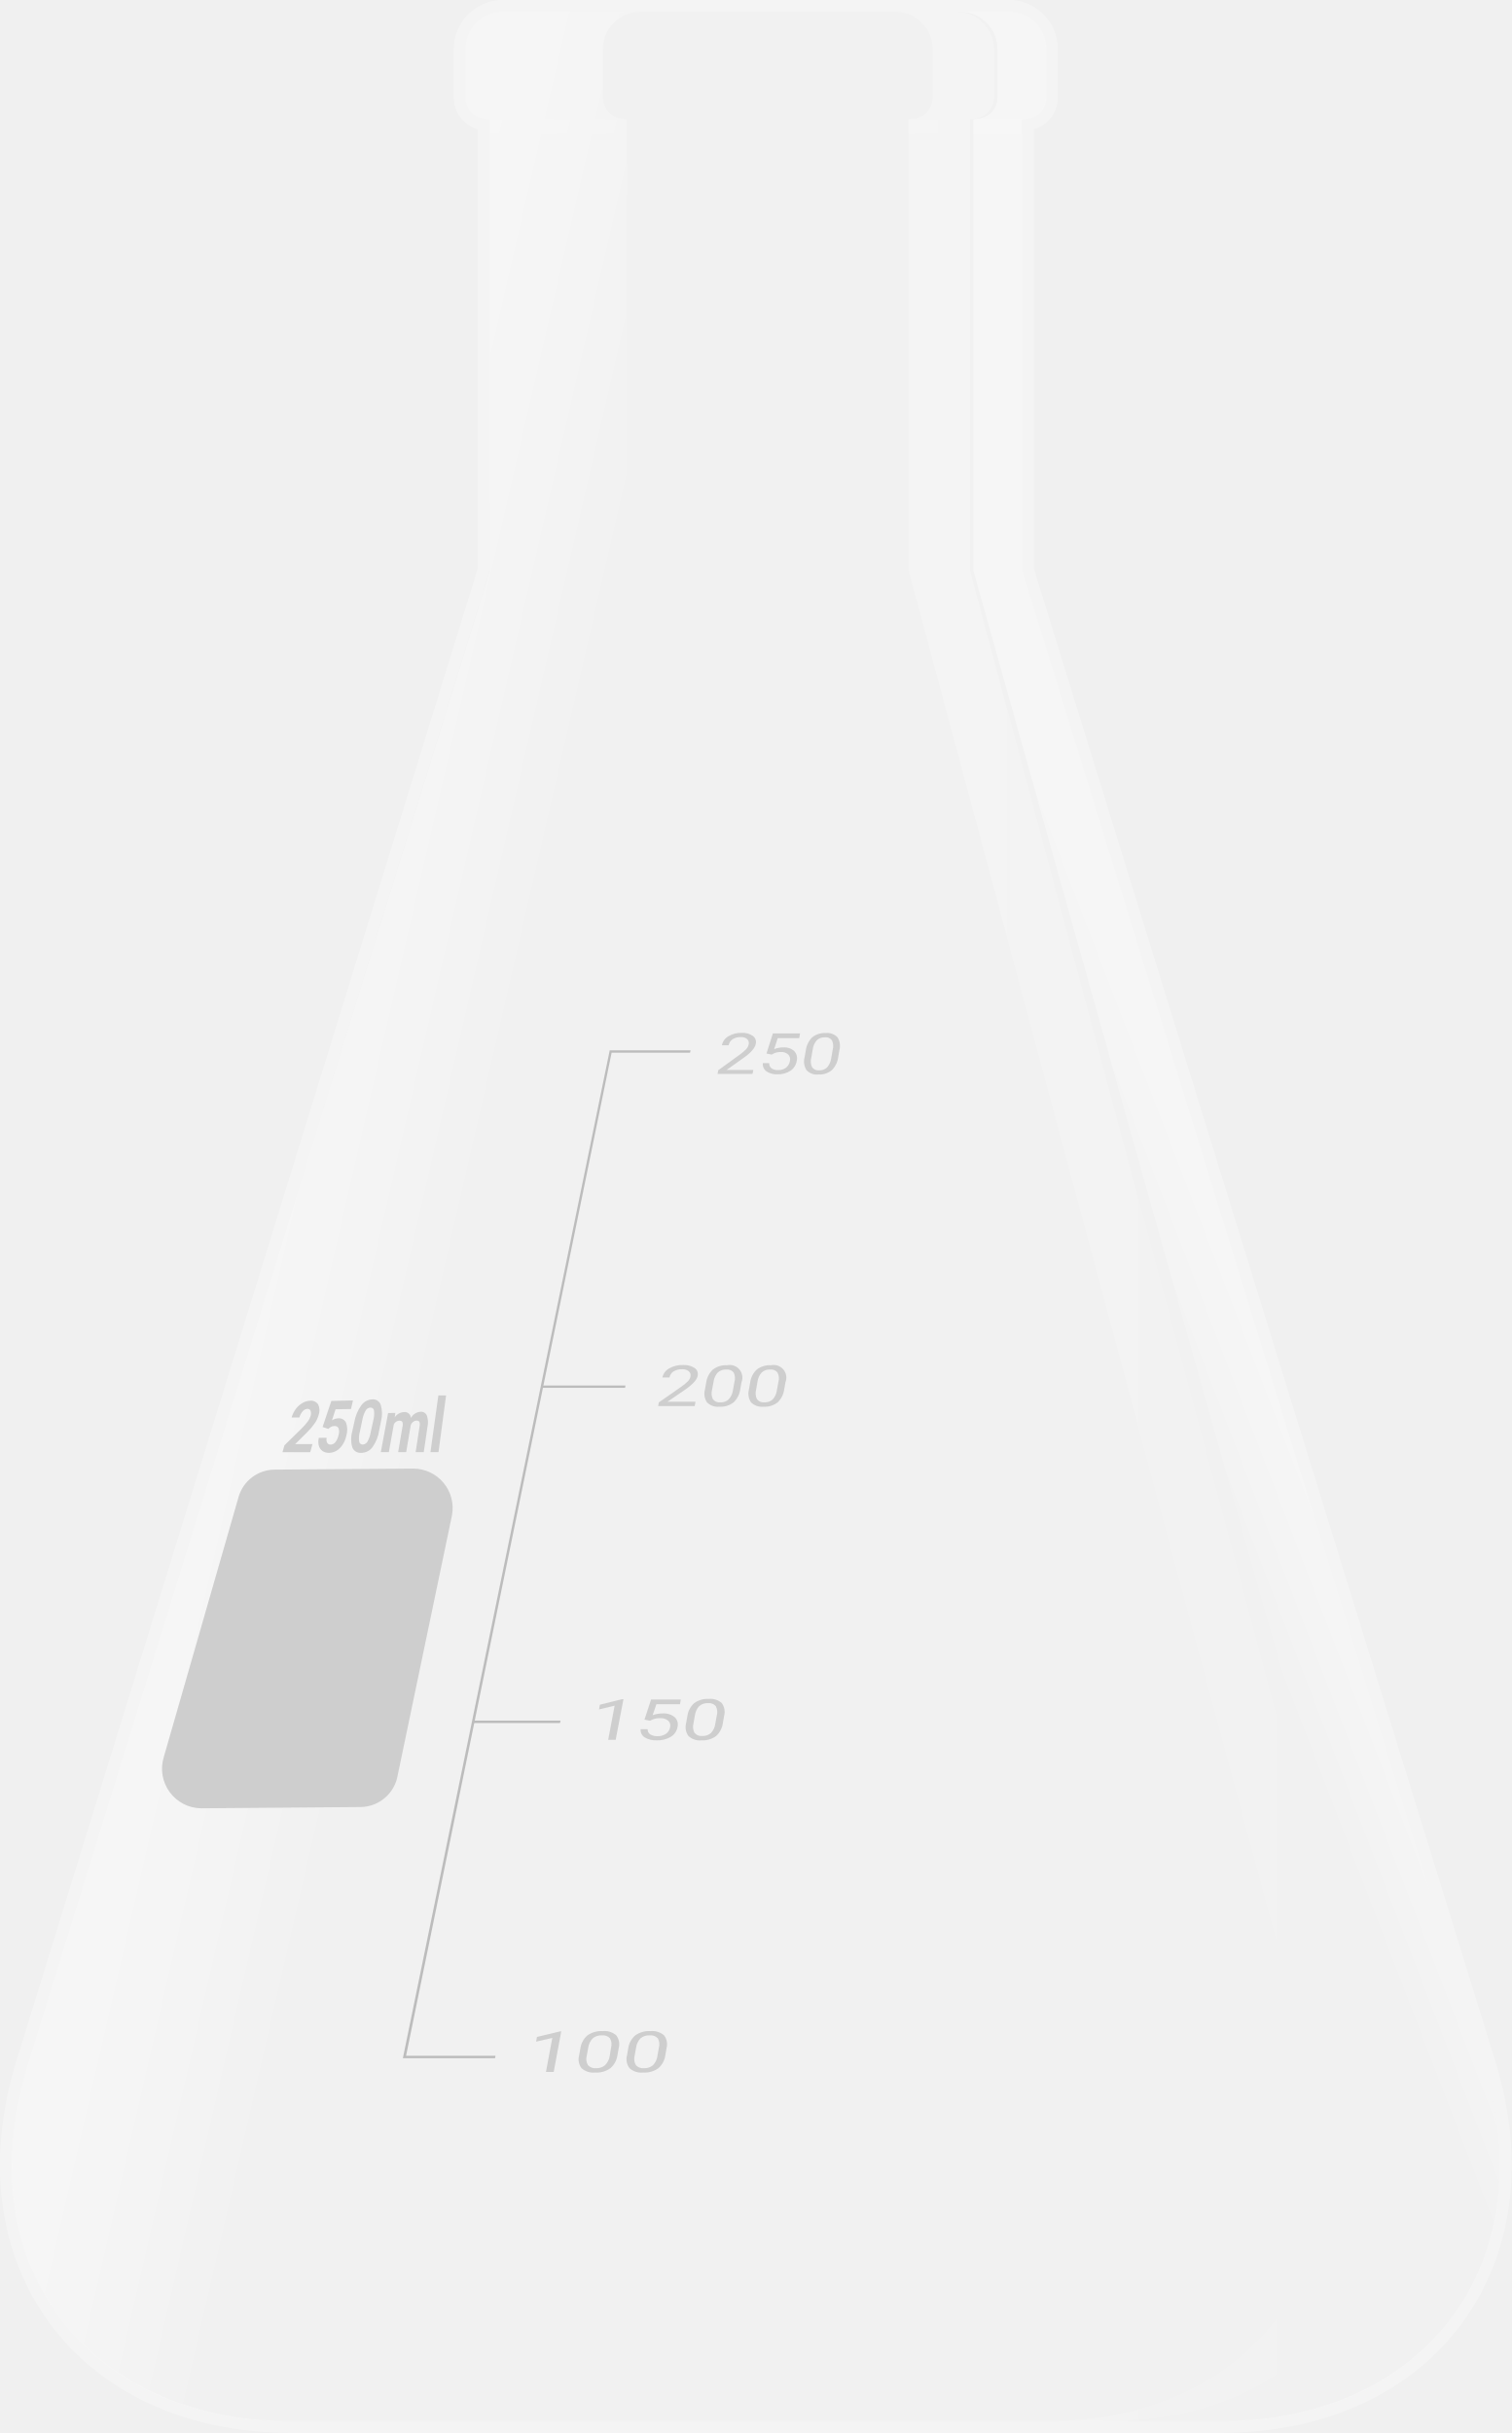
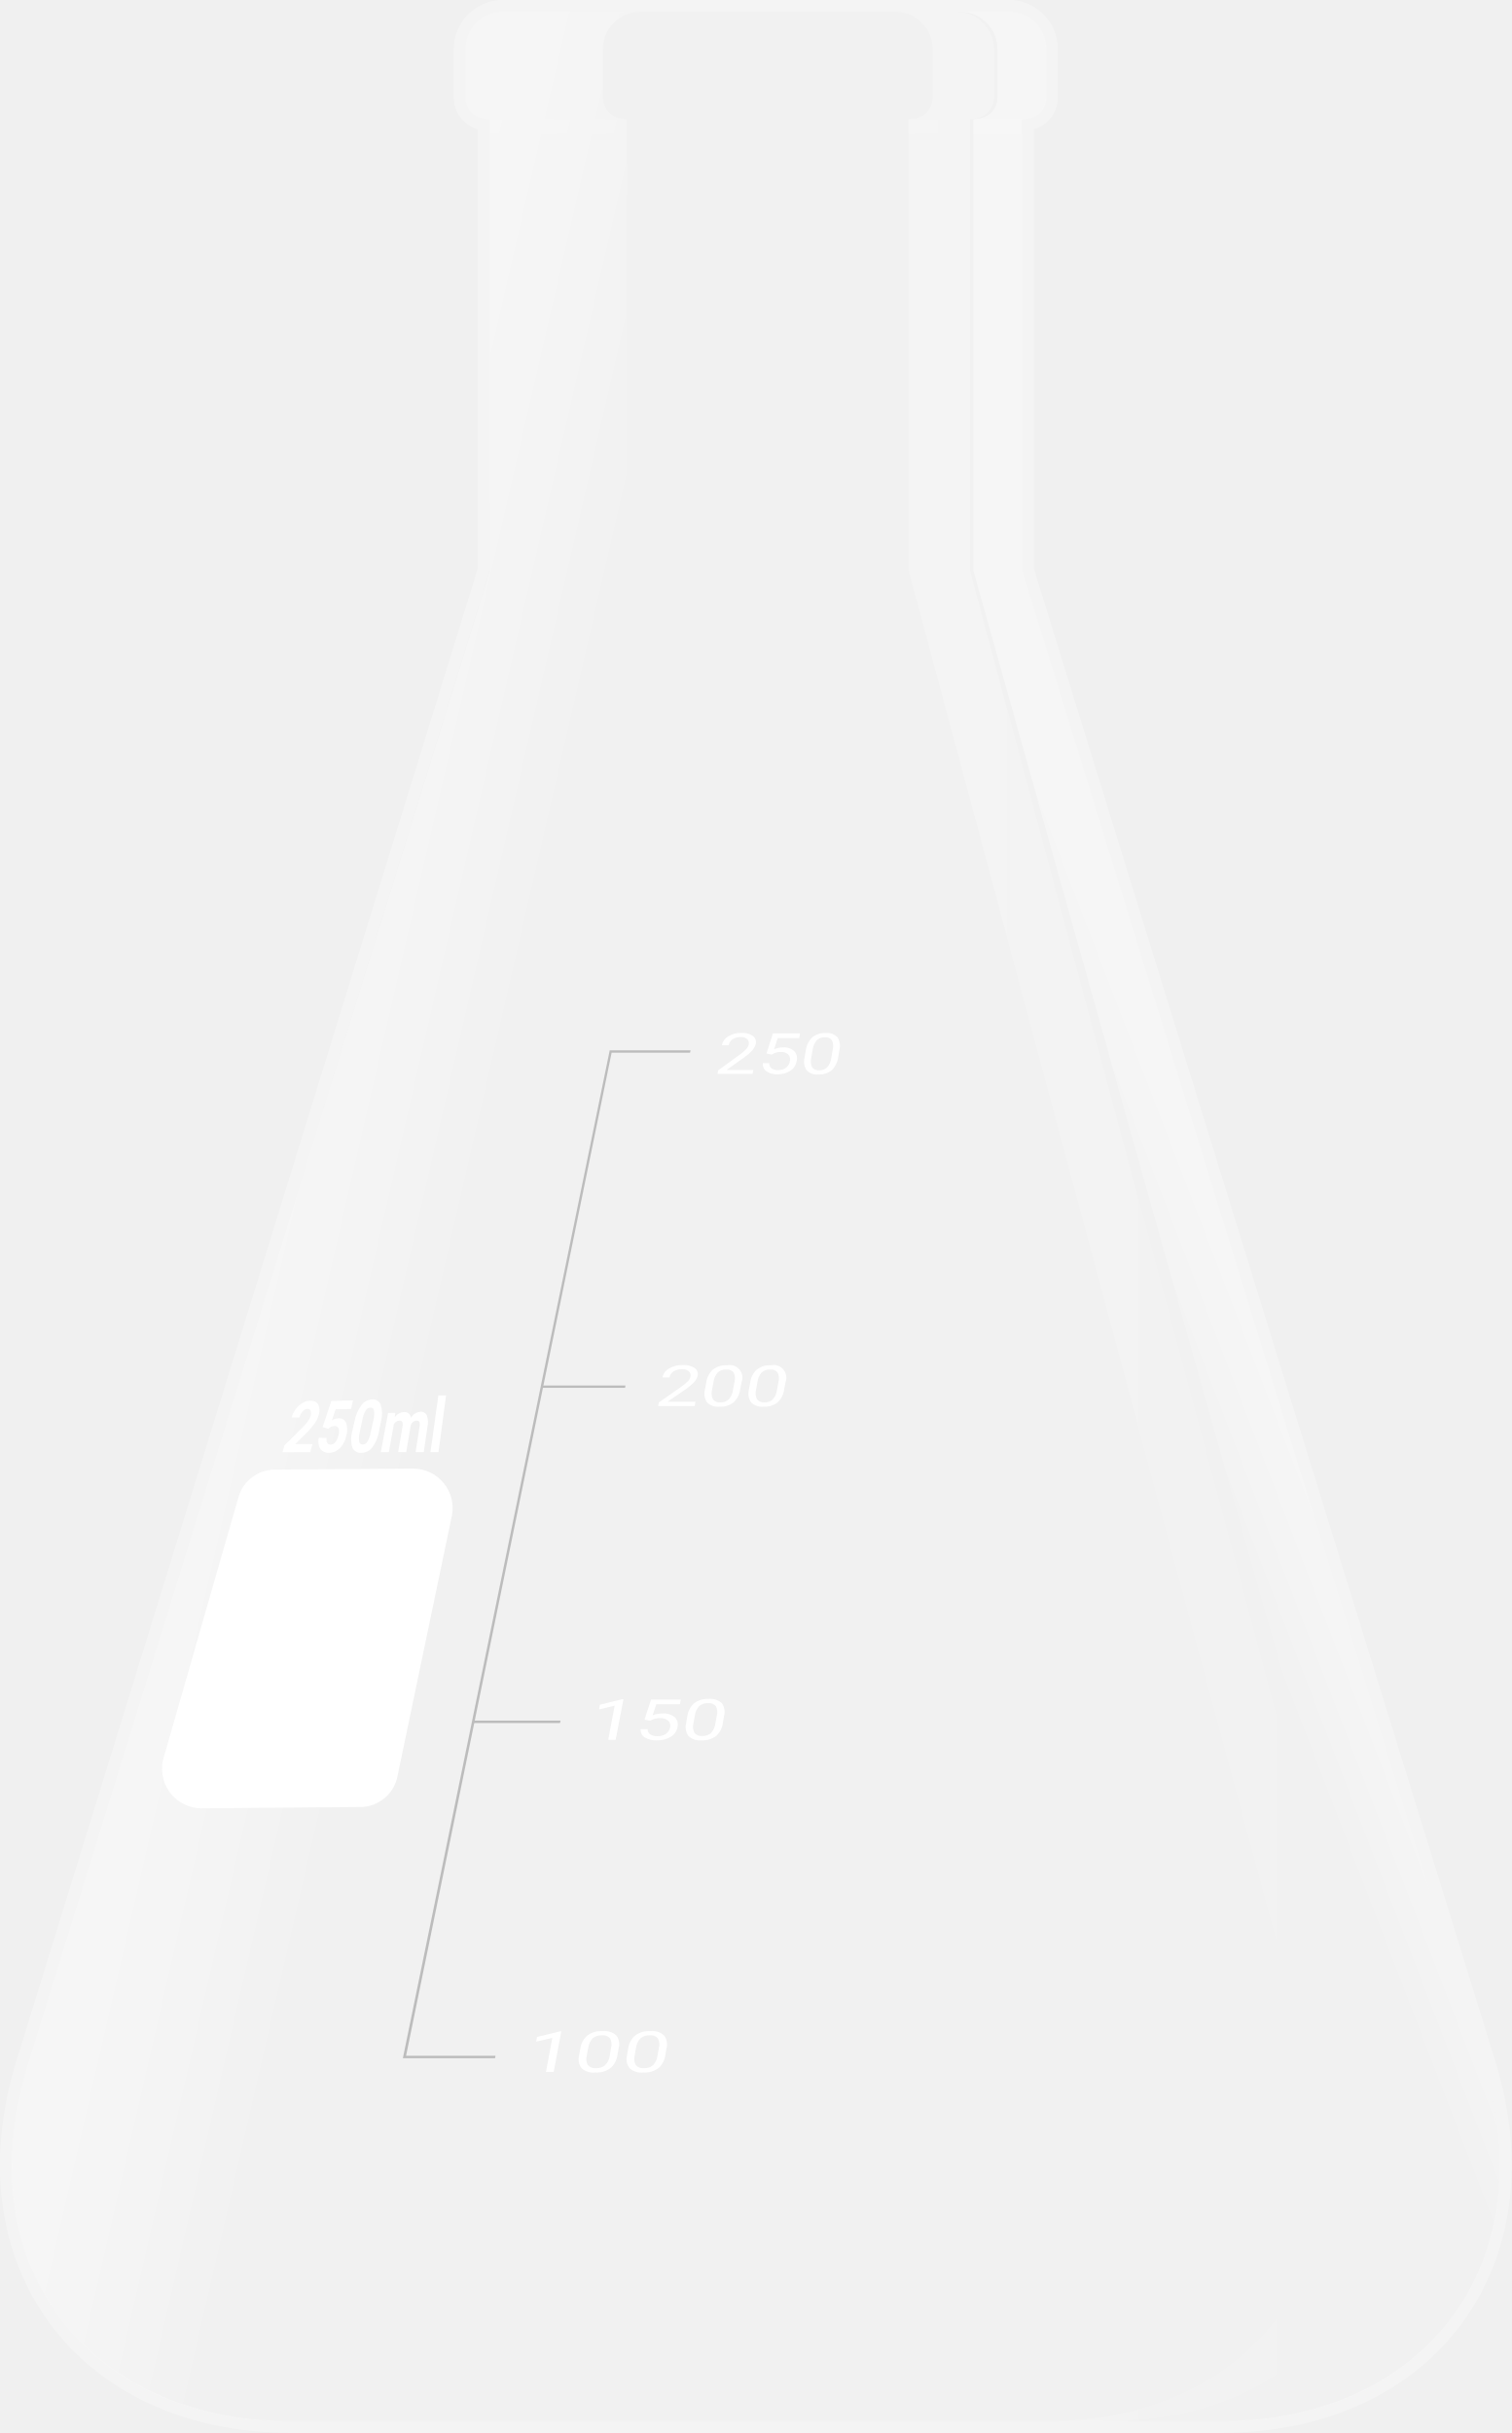
<svg xmlns="http://www.w3.org/2000/svg" xmlns:xlink="http://www.w3.org/1999/xlink" viewBox="0 0 320.04 515">
  <defs>
-     <style>.cls-1{isolation:isolate;}.cls-2{fill:none;stroke:#fff;stroke-miterlimit:10;stroke-width:2.5px;opacity:0.3;}.cls-3{fill:#fff;opacity:0.05;}.cls-4,.cls-5{mix-blend-mode:overlay;opacity:0.4;}.cls-4{fill:url(#Degradado_sin_nombre_4);}.cls-5{fill:url(#Degradado_sin_nombre_5);}.cls-6{opacity:0.5;fill:url(#Degradado_sin_nombre_15);}.cls-7{fill:#bcbcbc;}.cls-8{fill:#cecece;}</style>
    <linearGradient id="Degradado_sin_nombre_4" x1="48.19" y1="246.93" x2="101.95" y2="259.29" gradientUnits="userSpaceOnUse">
      <stop offset="0" stop-color="#fff" />
      <stop offset="0.09" stop-color="#fff" stop-opacity="0.97" />
      <stop offset="0.22" stop-color="#fff" stop-opacity="0.89" />
      <stop offset="0.38" stop-color="#fff" stop-opacity="0.76" />
      <stop offset="0.56" stop-color="#fff" stop-opacity="0.57" />
      <stop offset="0.75" stop-color="#fff" stop-opacity="0.33" />
      <stop offset="0.97" stop-color="#fff" stop-opacity="0.05" />
      <stop offset="1" stop-color="#fff" stop-opacity="0" />
    </linearGradient>
    <linearGradient id="Degradado_sin_nombre_5" x1="259.59" y1="249.12" x2="232.02" y2="259.72" xlink:href="#Degradado_sin_nombre_4" />
    <linearGradient id="Degradado_sin_nombre_15" x1="189.54" y1="257.5" x2="293.57" y2="257.5" gradientUnits="userSpaceOnUse">
      <stop offset="0" stop-color="#fff" stop-opacity="0.5" />
      <stop offset="1" stop-color="#fff" stop-opacity="0" />
    </linearGradient>
  </defs>
-   <g class="cls-1">
-     <g id="matraz-erlenmeyer">
+   <g style="isolation:isolate">
+     <g id="Matraz_erlenmeyer" data-name="Matraz erlenmeyer">
      <g id="cuerpo">
-         <path id="borde" class="cls-2" d="M106.49,1.25a9.17,9.17,0,0,0-9.17,9.17v10a5.82,5.82,0,0,0,5.07,5.94v94.24l-97.71,316c-13.11,42.41,12.49,77.11,56.88,77.11H258.49c44.39,0,70-34.7,56.87-77.11l-97.71-316V26.35a5.82,5.82,0,0,0,5.07-5.94v-10a9.16,9.16,0,0,0-9.17-9.17Z" />
-         <path id="cuerpo-2" data-name="cuerpo" class="cls-3" d="M106.49,2.5a7.93,7.93,0,0,0-7.92,7.92v10a4.52,4.52,0,0,0,4,4.7l1.08.14v95.53l0,.18L5.88,437C-.34,457.13,2,476.08,12.56,490.36s27.93,22.14,49,22.14H258.49c21.06,0,38.46-7.86,49-22.14s12.9-33.23,6.68-53.35L216.4,120.78V25.24l1.1-.13a4.52,4.52,0,0,0,4-4.7v-10a7.93,7.93,0,0,0-7.92-7.92Z" />
-         <path id="brillo1" class="cls-4" d="M63.73,490.36C53.2,476.08,50.82,457.13,57,437l75.68-316,.05-.18V25.25l-1.08-.14a4.52,4.52,0,0,1-4-4.7v-10a7.93,7.93,0,0,1,7.92-7.92H106.49a7.93,7.93,0,0,0-7.92,7.92v10a4.52,4.52,0,0,0,4,4.7l1.08.14v95.53l0,.18L5.88,437C-.34,457.13,2,476.08,12.56,490.36s27.93,22.14,49,22.14h51.16C91.66,512.5,74.26,504.64,63.73,490.36Z" />
-         <path id="brillo2" class="cls-5" d="M314.16,437,216.4,120.78V25.24l1.1-.13a4.52,4.52,0,0,0,4-4.7v-10a7.93,7.93,0,0,0-7.92-7.92h-10.3a7.92,7.92,0,0,1,7.91,7.92v10a4.51,4.51,0,0,1-4,4.7l-1.11.13v95.54L294.67,437c6.23,20.12,3.85,39.07-6.68,53.35s-27.93,22.14-49,22.14h19.49c21.06,0,38.46-7.86,49-22.14S320.38,457.13,314.16,437Z" />
-         <path id="brillo3" class="cls-6" d="M270.5,490.36c10.53-14.28,12.91-33.23,6.68-53.35L192.44,121l-.05-.18V25.25l1.08-.14a4.52,4.52,0,0,0,4-4.7v-10a7.93,7.93,0,0,0-7.92-7.92h13a7.93,7.93,0,0,1,7.92,7.92v10a4.52,4.52,0,0,1-4,4.7l-1.08.14v95.53l.05.18L290.17,437c6.23,20.12,3.85,39.07-6.68,53.35s-27.93,22.14-49,22.14h-13C242.57,512.5,260,504.64,270.5,490.36Z" />
-         <rect id="brillo4" class="cls-3" x="103.63" y="25.25" width="112.77" height="3.11" />
+         <path id="borde" d="M106.49,1.25a9.17,9.17,0,0,0-9.17,9.17v10a5.82,5.82,0,0,0,5.07,5.94v94.24l-97.71,316c-13.11,42.41,12.49,77.11,56.88,77.11H258.49c44.39,0,70-34.7,56.87-77.11l-97.71-316V26.35a5.82,5.82,0,0,0,5.07-5.94v-10a9.16,9.16,0,0,0-9.17-9.17Z" style="fill:none;stroke:#fff;stroke-miterlimit:10;stroke-width:2.5px;opacity:0.3" />
+         <path id="cuerpo-2" data-name="cuerpo" d="M106.49,2.5a7.93,7.93,0,0,0-7.92,7.92v10a4.52,4.52,0,0,0,4,4.7l1.08.14v95.53l0,.18L5.88,437C-.34,457.13,2,476.08,12.56,490.36s27.93,22.14,49,22.14H258.49c21.06,0,38.46-7.86,49-22.14s12.9-33.23,6.68-53.35L216.4,120.78V25.24l1.1-.13a4.52,4.52,0,0,0,4-4.7v-10a7.93,7.93,0,0,0-7.92-7.92Z" style="fill:#fff;opacity:0.05" />
+         <path id="brillo1" d="M63.73,490.36C53.2,476.08,50.82,457.13,57,437l75.68-316,.05-.18V25.25l-1.08-.14a4.52,4.52,0,0,1-4-4.7v-10a7.93,7.93,0,0,1,7.92-7.92H106.49a7.93,7.93,0,0,0-7.92,7.92v10a4.52,4.52,0,0,0,4,4.7l1.08.14v95.53l0,.18L5.88,437C-.34,457.13,2,476.08,12.56,490.36s27.93,22.14,49,22.14h51.16C91.66,512.5,74.26,504.64,63.73,490.36Z" style="mix-blend-mode:overlay;opacity:0.4;fill:url(#Degradado_sin_nombre_4)" />
+         <path id="brillo2" d="M314.16,437,216.4,120.78V25.24l1.1-.13a4.52,4.52,0,0,0,4-4.7v-10a7.93,7.93,0,0,0-7.92-7.92h-10.3a7.92,7.92,0,0,1,7.91,7.92v10a4.51,4.51,0,0,1-4,4.7l-1.11.13v95.54L294.67,437c6.23,20.12,3.85,39.07-6.68,53.35s-27.93,22.14-49,22.14h19.49c21.06,0,38.46-7.86,49-22.14S320.38,457.13,314.16,437Z" style="mix-blend-mode:overlay;opacity:0.4;fill:url(#Degradado_sin_nombre_5)" />
+         <path id="brillo3" d="M270.5,490.36c10.53-14.28,12.91-33.23,6.68-53.35L192.44,121l-.05-.18V25.25l1.08-.14a4.52,4.52,0,0,0,4-4.7v-10a7.93,7.93,0,0,0-7.92-7.92h13a7.93,7.93,0,0,1,7.92,7.92v10a4.52,4.52,0,0,1-4,4.7l-1.08.14v95.53l.05.18L290.17,437c6.23,20.12,3.85,39.07-6.68,53.35s-27.93,22.14-49,22.14h-13C242.57,512.5,260,504.64,270.5,490.36Z" style="opacity:0.5;fill:url(#Degradado_sin_nombre_15)" />
+         <rect id="brillo4" x="103.63" y="25.25" width="112.77" height="3.11" style="fill:#fff;opacity:0.05" />
        <g id="escala">
-           <polygon class="cls-7" points="118.57 364.71 100.14 364.71 100.24 364.21 118.67 364.21 118.57 364.71" />
-           <polygon class="cls-7" points="132.34 293.77 114.69 293.77 114.79 293.27 132.43 293.27 132.34 293.77" />
-           <path class="cls-8" d="M147.08,297.63h-7.74l.15-.78,4.7-3.28a9.77,9.77,0,0,0,1.47-1.21,1.93,1.93,0,0,0,.53-1,1.12,1.12,0,0,0-.36-1.1,2.06,2.06,0,0,0-1.4-.43,3.32,3.32,0,0,0-1.82.46,1.9,1.9,0,0,0-.86,1.28h-1.5a2.82,2.82,0,0,1,1.41-1.9,5.44,5.44,0,0,1,2.93-.73,4.08,4.08,0,0,1,2.48.63,1.56,1.56,0,0,1,.64,1.66c-.15.84-1.07,1.84-2.77,3l-3.62,2.48h5.93Z" />
-           <path class="cls-8" d="M156.74,294a4.73,4.73,0,0,1-1.41,2.83,4.4,4.4,0,0,1-3,.93,3.25,3.25,0,0,1-2.64-.91,3.3,3.3,0,0,1-.44-2.7l.26-1.45a4.65,4.65,0,0,1,1.41-2.79,4.43,4.43,0,0,1,3-.92,2.68,2.68,0,0,1,3.07,3.61Zm-1.24-1.48a2.78,2.78,0,0,0-.17-2,1.75,1.75,0,0,0-1.57-.63,2.44,2.44,0,0,0-1.79.63,3.59,3.59,0,0,0-.89,1.93l-.32,1.73a2.82,2.82,0,0,0,.18,2,1.75,1.75,0,0,0,1.57.66,2.41,2.41,0,0,0,1.76-.62,3.63,3.63,0,0,0,.92-2Z" />
-           <path class="cls-8" d="M166.05,294a4.67,4.67,0,0,1-1.39,2.83,4.38,4.38,0,0,1-3,.93,3.25,3.25,0,0,1-2.64-.91,3.3,3.3,0,0,1-.46-2.7l.26-1.45a4.58,4.58,0,0,1,1.39-2.79,4.42,4.42,0,0,1,3-.92,2.69,2.69,0,0,1,3.09,3.61Zm-1.24-1.48a2.76,2.76,0,0,0-.19-2,1.75,1.75,0,0,0-1.57-.63,2.44,2.44,0,0,0-1.79.63,3.66,3.66,0,0,0-.88,1.93l-.3,1.73a2.81,2.81,0,0,0,.19,2,1.75,1.75,0,0,0,1.57.66,2.41,2.41,0,0,0,1.76-.62,3.55,3.55,0,0,0,.9-2Z" />
-           <path class="cls-8" d="M159.32,227.32h-7.4l.15-.78,4.52-3.28a9.75,9.75,0,0,0,1.42-1.21,2.05,2.05,0,0,0,.51-1,1.15,1.15,0,0,0-.33-1.1,1.91,1.91,0,0,0-1.34-.43,3.14,3.14,0,0,0-1.75.46,2,2,0,0,0-.83,1.28h-1.43a2.84,2.84,0,0,1,1.36-1.9,5.17,5.17,0,0,1,2.81-.73,3.73,3.73,0,0,1,2.36.63A1.59,1.59,0,0,1,160,221c-.16.84-1,1.84-2.68,3l-3.49,2.48h5.67Z" />
-           <path class="cls-8" d="M162.28,223l1.36-4.25h5.75l-.18,1h-4.55l-.76,2.33a5,5,0,0,1,1.95-.37,3.13,3.13,0,0,1,2.3.77,2.21,2.21,0,0,1,.53,2.08,3.09,3.09,0,0,1-1.31,2.08,4.67,4.67,0,0,1-2.77.76,3.78,3.78,0,0,1-2.33-.63,1.86,1.86,0,0,1-.76-1.73h1.35a1.31,1.31,0,0,0,.49,1.1,2.3,2.3,0,0,0,1.41.37,2.63,2.63,0,0,0,1.66-.51,2.27,2.27,0,0,0,.83-1.43,1.45,1.45,0,0,0-.37-1.37,2.12,2.12,0,0,0-1.54-.52,3.35,3.35,0,0,0-1.53.31l-.42.24Z" />
-           <path class="cls-8" d="M177.48,223.68a4.78,4.78,0,0,1-1.35,2.83,4.1,4.1,0,0,1-2.86.93,3,3,0,0,1-2.51-.91,3.43,3.43,0,0,1-.42-2.7l.26-1.45a4.72,4.72,0,0,1,1.35-2.79,4.12,4.12,0,0,1,2.85-.92,3,3,0,0,1,2.51.89,3.4,3.4,0,0,1,.41,2.72Zm-1.18-1.48a2.9,2.9,0,0,0-.16-2,1.62,1.62,0,0,0-1.5-.63,2.28,2.28,0,0,0-1.71.63,3.73,3.73,0,0,0-.86,1.93l-.3,1.73a2.91,2.91,0,0,0,.17,2.05,1.63,1.63,0,0,0,1.49.65,2.27,2.27,0,0,0,1.69-.62,3.77,3.77,0,0,0,.88-2Z" />
-           <path class="cls-8" d="M130.35,368.27h-1.58l1.36-7.23-3.3.8.18-1,4.69-1.17H132Z" />
-           <path class="cls-8" d="M136.45,364l1.4-4.26h6.29l-.17,1h-5l-.79,2.32a6,6,0,0,1,2.12-.37,3.68,3.68,0,0,1,2.53.77,2.14,2.14,0,0,1,.62,2.09,3,3,0,0,1-1.4,2.07,5.43,5.43,0,0,1-3,.76,4.53,4.53,0,0,1-2.55-.62,1.85,1.85,0,0,1-.86-1.74h1.48a1.27,1.27,0,0,0,.55,1.11,2.78,2.78,0,0,0,1.54.37A3,3,0,0,0,141,367a2.14,2.14,0,0,0,.88-1.42,1.4,1.4,0,0,0-.43-1.38,2.47,2.47,0,0,0-1.69-.51,3.75,3.75,0,0,0-1.66.31l-.46.23Z" />
-           <path class="cls-8" d="M153.06,364.63a4.54,4.54,0,0,1-1.43,2.83,4.72,4.72,0,0,1-3.1.92,3.52,3.52,0,0,1-2.76-.9,3.22,3.22,0,0,1-.51-2.71l.26-1.44a4.51,4.51,0,0,1,1.43-2.8,4.73,4.73,0,0,1,3.1-.91,3.59,3.59,0,0,1,2.77.88,3.23,3.23,0,0,1,.49,2.72Zm-1.3-1.49a2.68,2.68,0,0,0-.21-2,1.9,1.9,0,0,0-1.65-.63,2.63,2.63,0,0,0-1.86.62,3.53,3.53,0,0,0-.91,1.93l-.31,1.74a2.74,2.74,0,0,0,.22,2,1.87,1.87,0,0,0,1.64.66,2.63,2.63,0,0,0,1.84-.62,3.5,3.5,0,0,0,.93-2Z" />
-           <path class="cls-8" d="M117.23,438.58h-1.64l1.35-7.22-3.43.8.18-1,4.88-1.17h.26Z" />
-           <path class="cls-8" d="M130.74,434.94a4.51,4.51,0,0,1-1.49,2.83,5,5,0,0,1-3.23.93,3.76,3.76,0,0,1-2.89-.91,3.12,3.12,0,0,1-.52-2.7l.26-1.45a4.46,4.46,0,0,1,1.49-2.79,5,5,0,0,1,3.23-.92,3.8,3.8,0,0,1,2.88.89,3.09,3.09,0,0,1,.52,2.72Zm-1.37-1.48a2.6,2.6,0,0,0-.22-2,2,2,0,0,0-1.72-.63,2.78,2.78,0,0,0-1.94.63,3.48,3.48,0,0,0-.94,1.93l-.32,1.73a2.59,2.59,0,0,0,.24,2,2,2,0,0,0,1.71.66,2.76,2.76,0,0,0,1.91-.62,3.45,3.45,0,0,0,1-1.95Z" />
-           <path class="cls-8" d="M140.88,434.94a4.45,4.45,0,0,1-1.47,2.83,5,5,0,0,1-3.23.93,3.78,3.78,0,0,1-2.89-.91,3.12,3.12,0,0,1-.54-2.7l.25-1.45a4.45,4.45,0,0,1,1.48-2.79,5,5,0,0,1,3.22-.92,3.84,3.84,0,0,1,2.89.89,3.12,3.12,0,0,1,.53,2.72Zm-1.38-1.48a2.59,2.59,0,0,0-.23-2,2,2,0,0,0-1.73-.63,2.75,2.75,0,0,0-1.93.63,3.47,3.47,0,0,0-.93,1.93l-.31,1.73a2.62,2.62,0,0,0,.25,2,2,2,0,0,0,1.71.66,2.73,2.73,0,0,0,1.91-.62,3.38,3.38,0,0,0,.95-1.95Z" />
-           <polygon class="cls-7" points="104.81 435.66 85.3 435.66 129.09 222.33 146.2 222.33 146.1 222.83 129.49 222.83 85.97 435.16 104.9 435.16 104.81 435.66" />
-           <path class="cls-8" d="M65.68,307.39H59.81l.41-1.45L64,302.23a12.13,12.13,0,0,0,1.19-1.38,3.45,3.45,0,0,0,.57-1.11,1.86,1.86,0,0,0,0-1.12.66.66,0,0,0-.68-.4,1.38,1.38,0,0,0-1,.52,3.09,3.09,0,0,0-.69,1.31l-1.65,0a5.83,5.83,0,0,1,.87-1.79A4.65,4.65,0,0,1,64,297a3.19,3.19,0,0,1,1.6-.5,1.83,1.83,0,0,1,1.75.76,2.84,2.84,0,0,1,.12,2.24,5.91,5.91,0,0,1-.74,1.64,14.17,14.17,0,0,1-1.61,1.94l-2.62,2.59h3.66Z" />
-           <path class="cls-8" d="M68.3,302.06l1.85-5.52,4.58-.11-.41,1.82-3.27.06-.77,2.34a2.64,2.64,0,0,1,1.35-.43,1.63,1.63,0,0,1,1.64.94,4.31,4.31,0,0,1,.06,2.71,5.63,5.63,0,0,1-.77,1.9,4.11,4.11,0,0,1-1.29,1.3,3.12,3.12,0,0,1-1.65.46,2.27,2.27,0,0,1-1.35-.4A2,2,0,0,1,67.5,306a3.41,3.41,0,0,1,0-1.65h1.66a1.6,1.6,0,0,0,.11,1.06.81.81,0,0,0,.75.37,1.28,1.28,0,0,0,1-.53,3.61,3.61,0,0,0,.66-1.5,2.29,2.29,0,0,0,0-1.42.86.86,0,0,0-.88-.48,1.57,1.57,0,0,0-1.06.41l-.21.2Z" />
-           <path class="cls-8" d="M80.28,302.79a8.11,8.11,0,0,1-1.41,3.52,2.94,2.94,0,0,1-2.39,1.22,1.84,1.84,0,0,1-1.89-1.18,6,6,0,0,1,0-3.39l.44-2a8.46,8.46,0,0,1,1.47-3.5,3,3,0,0,1,2.3-1.25,1.73,1.73,0,0,1,1.81,1.15,6.28,6.28,0,0,1,.07,3.41Zm-1.22-2.23a5.21,5.21,0,0,0,.12-2,.7.7,0,0,0-.75-.61,1.18,1.18,0,0,0-1,.61,5.75,5.75,0,0,0-.69,1.87l-.56,2.68a5.1,5.1,0,0,0-.14,2,.73.73,0,0,0,.77.66,1.22,1.22,0,0,0,1-.64,6,6,0,0,0,.67-1.93Z" />
-           <path class="cls-8" d="M83.7,299.08l-.12.92a2.53,2.53,0,0,1,2-1.11A1.32,1.32,0,0,1,87,300.14,2.52,2.52,0,0,1,89,298.83a1.35,1.35,0,0,1,1.37.77,4.4,4.4,0,0,1,.14,2.39l-.79,5.39H88l.82-5.36a2,2,0,0,0,0-1c-.1-.22-.33-.32-.67-.32a1.37,1.37,0,0,0-1.19,1L86,307.38h-1.7l.9-5.31a1.84,1.84,0,0,0,0-1.05c-.1-.21-.33-.31-.67-.31a1.35,1.35,0,0,0-1.15.8l-1.05,5.87h-1.7l1.54-8.28Z" />
-           <path class="cls-8" d="M92.84,307.38h-1.7l1.67-12,1.63,0Z" />
-           <path class="cls-8" d="M76.37,382.5l-33.77.27a8.38,8.38,0,0,1-7.91-10.89l15.83-55.05a8,8,0,0,1,7.59-5.75l29.44-.22a8.36,8.36,0,0,1,8.15,9.86l-11.49,55A8.07,8.07,0,0,1,76.37,382.5Z" />
+           <polygon points="118.57 364.71 100.14 364.71 100.24 364.21 118.67 364.21 118.57 364.71" style="fill:#bcbcbc" />
+           <polygon points="132.34 293.77 114.69 293.77 114.79 293.27 132.43 293.27 132.34 293.77" style="fill:#bcbcbc" />
+           <path d="M147.08,297.63h-7.74l.15-.78,4.7-3.28a9.77,9.77,0,0,0,1.47-1.21,1.93,1.93,0,0,0,.53-1,1.12,1.12,0,0,0-.36-1.1,2.06,2.06,0,0,0-1.4-.43,3.32,3.32,0,0,0-1.82.46,1.9,1.9,0,0,0-.86,1.28h-1.5a2.82,2.82,0,0,1,1.41-1.9,5.44,5.44,0,0,1,2.93-.73,4.08,4.08,0,0,1,2.48.63,1.56,1.56,0,0,1,.64,1.66c-.15.84-1.07,1.84-2.77,3l-3.62,2.48h5.93Z" style="fill:#fff" />
+           <path d="M156.74,294a4.73,4.73,0,0,1-1.41,2.83,4.4,4.4,0,0,1-3,.93,3.25,3.25,0,0,1-2.64-.91,3.3,3.3,0,0,1-.44-2.7l.26-1.45a4.65,4.65,0,0,1,1.41-2.79,4.43,4.43,0,0,1,3-.92,2.68,2.68,0,0,1,3.07,3.61Zm-1.24-1.48a2.78,2.78,0,0,0-.17-2,1.75,1.75,0,0,0-1.57-.63,2.44,2.44,0,0,0-1.79.63,3.59,3.59,0,0,0-.89,1.93l-.32,1.73a2.82,2.82,0,0,0,.18,2,1.75,1.75,0,0,0,1.57.66,2.41,2.41,0,0,0,1.76-.62,3.63,3.63,0,0,0,.92-2Z" style="fill:#fff" />
+           <path d="M166.05,294a4.67,4.67,0,0,1-1.39,2.83,4.38,4.38,0,0,1-3,.93,3.25,3.25,0,0,1-2.64-.91,3.3,3.3,0,0,1-.46-2.7l.26-1.45a4.58,4.58,0,0,1,1.39-2.79,4.42,4.42,0,0,1,3-.92,2.69,2.69,0,0,1,3.09,3.61Zm-1.24-1.48a2.76,2.76,0,0,0-.19-2,1.75,1.75,0,0,0-1.57-.63,2.44,2.44,0,0,0-1.79.63,3.66,3.66,0,0,0-.88,1.93l-.3,1.73a2.81,2.81,0,0,0,.19,2,1.75,1.75,0,0,0,1.57.66,2.41,2.41,0,0,0,1.76-.62,3.55,3.55,0,0,0,.9-2Z" style="fill:#fff" />
+           <path d="M159.32,227.32h-7.4l.15-.78,4.52-3.28a9.75,9.75,0,0,0,1.42-1.21,2.05,2.05,0,0,0,.51-1,1.15,1.15,0,0,0-.33-1.1,1.91,1.91,0,0,0-1.34-.43,3.14,3.14,0,0,0-1.75.46,2,2,0,0,0-.83,1.28h-1.43a2.84,2.84,0,0,1,1.36-1.9,5.17,5.17,0,0,1,2.81-.73,3.73,3.73,0,0,1,2.36.63A1.59,1.59,0,0,1,160,221c-.16.84-1,1.84-2.68,3l-3.49,2.48h5.67Z" style="fill:#fff" />
+           <path d="M162.28,223l1.36-4.25h5.75l-.18,1h-4.55l-.76,2.33a5,5,0,0,1,1.95-.37,3.13,3.13,0,0,1,2.3.77,2.21,2.21,0,0,1,.53,2.08,3.09,3.09,0,0,1-1.31,2.08,4.67,4.67,0,0,1-2.77.76,3.78,3.78,0,0,1-2.33-.63,1.86,1.86,0,0,1-.76-1.73h1.35a1.31,1.31,0,0,0,.49,1.1,2.3,2.3,0,0,0,1.41.37,2.63,2.63,0,0,0,1.66-.51,2.27,2.27,0,0,0,.83-1.43,1.45,1.45,0,0,0-.37-1.37,2.12,2.12,0,0,0-1.54-.52,3.35,3.35,0,0,0-1.53.31l-.42.24Z" style="fill:#fff" />
+           <path d="M177.48,223.68a4.78,4.78,0,0,1-1.35,2.83,4.1,4.1,0,0,1-2.86.93,3,3,0,0,1-2.51-.91,3.43,3.43,0,0,1-.42-2.7l.26-1.45a4.72,4.72,0,0,1,1.35-2.79,4.12,4.12,0,0,1,2.85-.92,3,3,0,0,1,2.51.89,3.4,3.4,0,0,1,.41,2.72Zm-1.18-1.48a2.9,2.9,0,0,0-.16-2,1.62,1.62,0,0,0-1.5-.63,2.28,2.28,0,0,0-1.71.63,3.73,3.73,0,0,0-.86,1.93l-.3,1.73a2.91,2.91,0,0,0,.17,2.05,1.63,1.63,0,0,0,1.49.65,2.27,2.27,0,0,0,1.69-.62,3.77,3.77,0,0,0,.88-2Z" style="fill:#fff" />
+           <path d="M130.35,368.27h-1.58l1.36-7.23-3.3.8.18-1,4.69-1.17H132Z" style="fill:#fff" />
+           <path d="M136.45,364l1.4-4.26h6.29l-.17,1h-5l-.79,2.32a6,6,0,0,1,2.12-.37,3.68,3.68,0,0,1,2.53.77,2.14,2.14,0,0,1,.62,2.09,3,3,0,0,1-1.4,2.07,5.43,5.43,0,0,1-3,.76,4.53,4.53,0,0,1-2.55-.62,1.85,1.85,0,0,1-.86-1.74h1.48a1.27,1.27,0,0,0,.55,1.11,2.78,2.78,0,0,0,1.54.37A3,3,0,0,0,141,367a2.14,2.14,0,0,0,.88-1.42,1.4,1.4,0,0,0-.43-1.38,2.47,2.47,0,0,0-1.69-.51,3.75,3.75,0,0,0-1.66.31l-.46.23Z" style="fill:#fff" />
+           <path d="M153.06,364.63a4.54,4.54,0,0,1-1.43,2.83,4.72,4.72,0,0,1-3.1.92,3.52,3.52,0,0,1-2.76-.9,3.22,3.22,0,0,1-.51-2.71l.26-1.44a4.51,4.51,0,0,1,1.43-2.8,4.73,4.73,0,0,1,3.1-.91,3.59,3.59,0,0,1,2.77.88,3.23,3.23,0,0,1,.49,2.72Zm-1.3-1.49a2.68,2.68,0,0,0-.21-2,1.9,1.9,0,0,0-1.65-.63,2.63,2.63,0,0,0-1.86.62,3.53,3.53,0,0,0-.91,1.93l-.31,1.74a2.74,2.74,0,0,0,.22,2,1.87,1.87,0,0,0,1.64.66,2.63,2.63,0,0,0,1.84-.62,3.5,3.5,0,0,0,.93-2Z" style="fill:#fff" />
+           <path d="M117.23,438.58h-1.64l1.35-7.22-3.43.8.18-1,4.88-1.17h.26Z" style="fill:#fff" />
+           <path d="M130.74,434.94a4.51,4.51,0,0,1-1.49,2.83,5,5,0,0,1-3.23.93,3.76,3.76,0,0,1-2.89-.91,3.12,3.12,0,0,1-.52-2.7l.26-1.45a4.46,4.46,0,0,1,1.49-2.79,5,5,0,0,1,3.23-.92,3.8,3.8,0,0,1,2.88.89,3.09,3.09,0,0,1,.52,2.72Zm-1.37-1.48a2.6,2.6,0,0,0-.22-2,2,2,0,0,0-1.72-.63,2.78,2.78,0,0,0-1.94.63,3.48,3.48,0,0,0-.94,1.93l-.32,1.73a2.59,2.59,0,0,0,.24,2,2,2,0,0,0,1.71.66,2.76,2.76,0,0,0,1.91-.62,3.45,3.45,0,0,0,1-1.95Z" style="fill:#fff" />
+           <path d="M140.88,434.94a4.45,4.45,0,0,1-1.47,2.83,5,5,0,0,1-3.23.93,3.78,3.78,0,0,1-2.89-.91,3.12,3.12,0,0,1-.54-2.7l.25-1.45a4.45,4.45,0,0,1,1.48-2.79,5,5,0,0,1,3.22-.92,3.84,3.84,0,0,1,2.89.89,3.12,3.12,0,0,1,.53,2.72Zm-1.38-1.48a2.59,2.59,0,0,0-.23-2,2,2,0,0,0-1.73-.63,2.75,2.75,0,0,0-1.93.63,3.47,3.47,0,0,0-.93,1.93l-.31,1.73a2.62,2.62,0,0,0,.25,2,2,2,0,0,0,1.71.66,2.73,2.73,0,0,0,1.91-.62,3.38,3.38,0,0,0,.95-1.95Z" style="fill:#fff" />
+           <polygon points="104.81 435.66 85.3 435.66 129.09 222.33 146.2 222.33 146.1 222.83 129.49 222.83 85.97 435.16 104.9 435.16 104.81 435.66" style="fill:#bcbcbc" />
+           <path d="M65.68,307.39H59.81l.41-1.45L64,302.23a12.13,12.13,0,0,0,1.19-1.38,3.45,3.45,0,0,0,.57-1.11,1.86,1.86,0,0,0,0-1.12.66.66,0,0,0-.68-.4,1.38,1.38,0,0,0-1,.52,3.09,3.09,0,0,0-.69,1.31l-1.65,0a5.83,5.83,0,0,1,.87-1.79A4.65,4.65,0,0,1,64,297a3.19,3.19,0,0,1,1.6-.5,1.83,1.83,0,0,1,1.75.76,2.84,2.84,0,0,1,.12,2.24,5.91,5.91,0,0,1-.74,1.64,14.17,14.17,0,0,1-1.61,1.94l-2.62,2.59h3.66Z" style="fill:#fff" />
+           <path d="M68.3,302.06l1.85-5.52,4.58-.11-.41,1.82-3.27.06-.77,2.34a2.64,2.64,0,0,1,1.35-.43,1.63,1.63,0,0,1,1.64.94,4.31,4.31,0,0,1,.06,2.71,5.63,5.63,0,0,1-.77,1.9,4.11,4.11,0,0,1-1.29,1.3,3.12,3.12,0,0,1-1.65.46,2.27,2.27,0,0,1-1.35-.4A2,2,0,0,1,67.5,306a3.41,3.41,0,0,1,0-1.65h1.66a1.6,1.6,0,0,0,.11,1.06.81.81,0,0,0,.75.37,1.28,1.28,0,0,0,1-.53,3.61,3.61,0,0,0,.66-1.5,2.29,2.29,0,0,0,0-1.42.86.86,0,0,0-.88-.48,1.57,1.57,0,0,0-1.06.41l-.21.2Z" style="fill:#fff" />
+           <path d="M80.28,302.79a8.11,8.11,0,0,1-1.41,3.52,2.94,2.94,0,0,1-2.39,1.22,1.84,1.84,0,0,1-1.89-1.18,6,6,0,0,1,0-3.39l.44-2a8.46,8.46,0,0,1,1.47-3.5,3,3,0,0,1,2.3-1.25,1.73,1.73,0,0,1,1.81,1.15,6.28,6.28,0,0,1,.07,3.41Zm-1.22-2.23a5.21,5.21,0,0,0,.12-2,.7.7,0,0,0-.75-.61,1.18,1.18,0,0,0-1,.61,5.75,5.75,0,0,0-.69,1.87l-.56,2.68a5.1,5.1,0,0,0-.14,2,.73.73,0,0,0,.77.66,1.22,1.22,0,0,0,1-.64,6,6,0,0,0,.67-1.93Z" style="fill:#fff" />
+           <path d="M83.7,299.08l-.12.92a2.53,2.53,0,0,1,2-1.11A1.32,1.32,0,0,1,87,300.14,2.52,2.52,0,0,1,89,298.83a1.35,1.35,0,0,1,1.37.77,4.4,4.4,0,0,1,.14,2.39l-.79,5.39H88l.82-5.36a2,2,0,0,0,0-1c-.1-.22-.33-.32-.67-.32a1.37,1.37,0,0,0-1.19,1L86,307.38h-1.7l.9-5.31a1.84,1.84,0,0,0,0-1.05c-.1-.21-.33-.31-.67-.31a1.35,1.35,0,0,0-1.15.8l-1.05,5.87h-1.7l1.54-8.28Z" style="fill:#fff" />
+           <path d="M92.84,307.38h-1.7l1.67-12,1.63,0Z" style="fill:#fff" />
+           <path d="M76.37,382.5l-33.77.27a8.38,8.38,0,0,1-7.91-10.89l15.83-55.05a8,8,0,0,1,7.59-5.75l29.44-.22a8.36,8.36,0,0,1,8.15,9.86l-11.49,55A8.07,8.07,0,0,1,76.37,382.5Z" style="fill:#fff" />
        </g>
      </g>
    </g>
  </g>
</svg>
